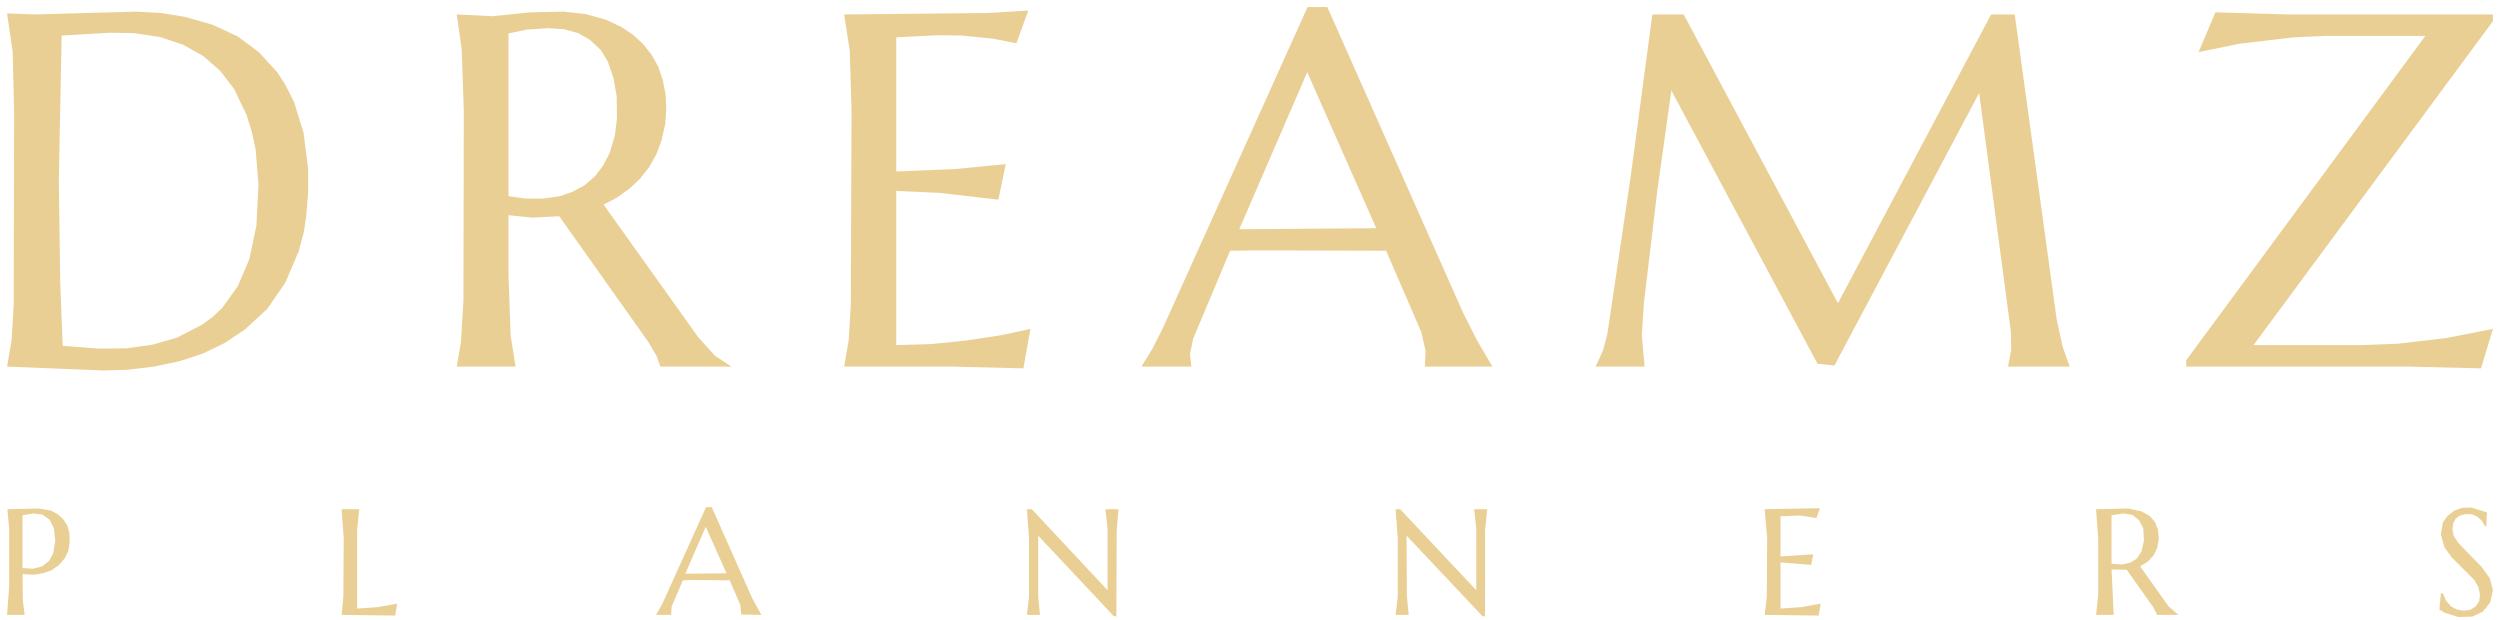
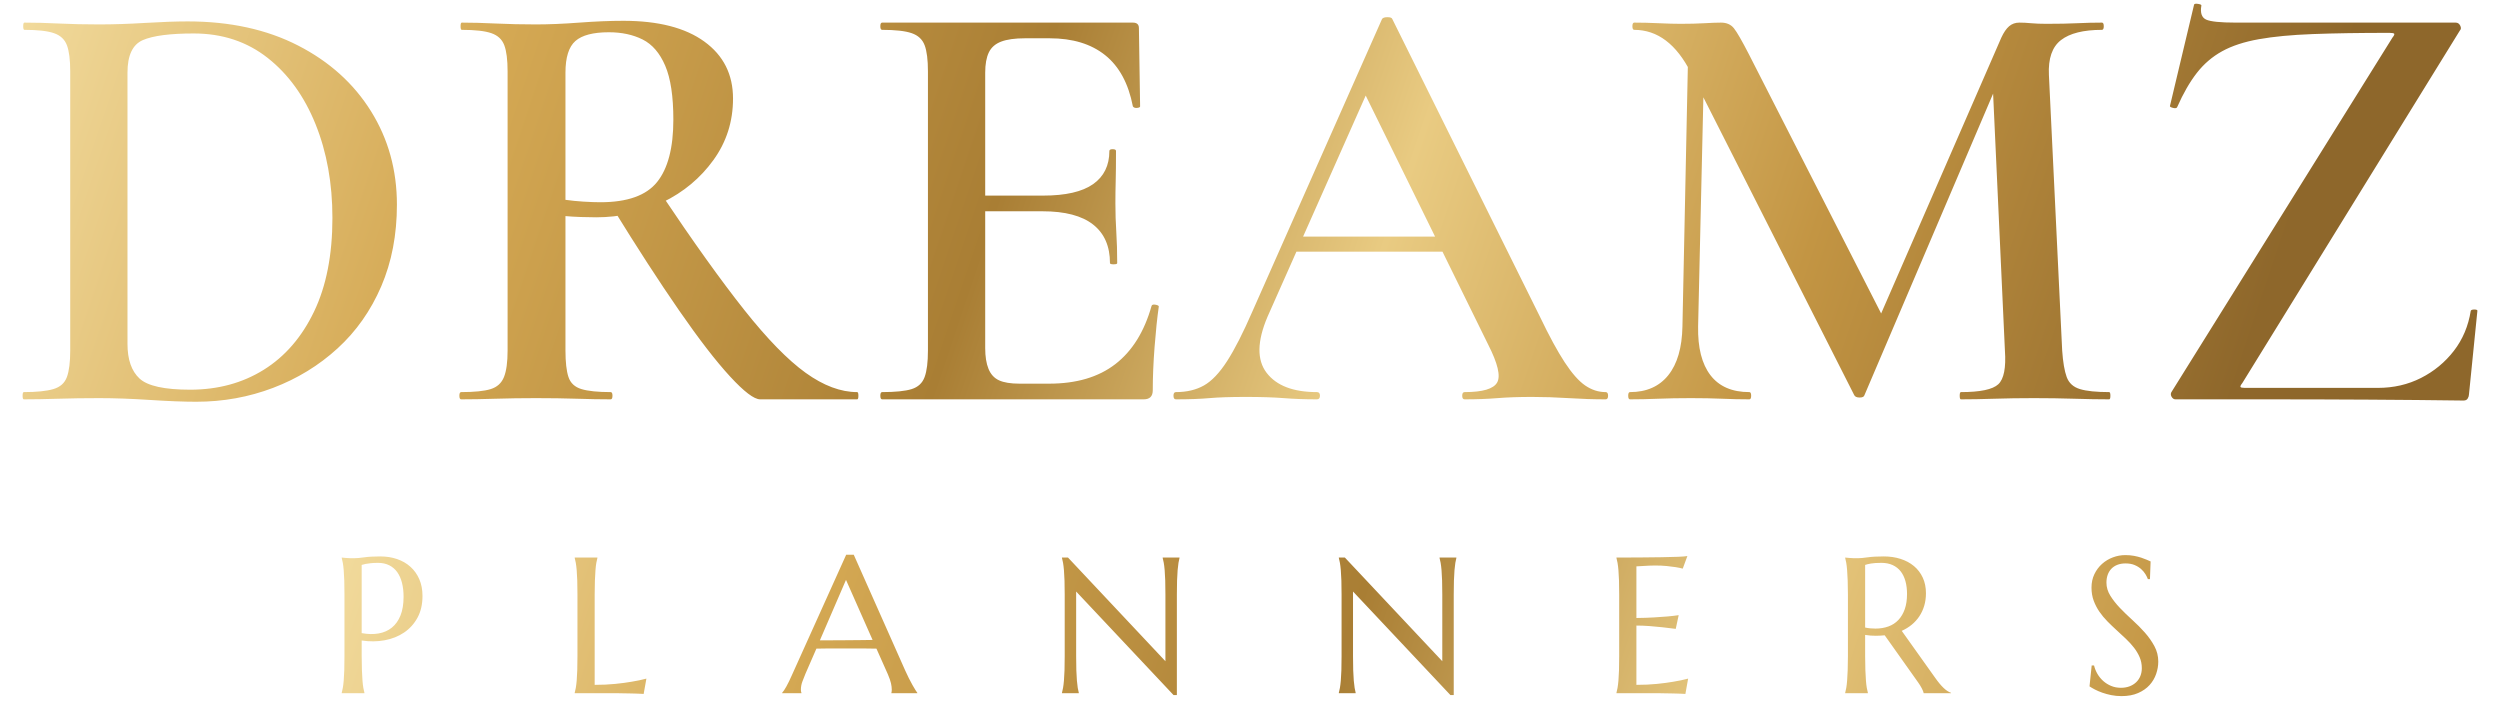
- <svg xmlns="http://www.w3.org/2000/svg" viewBox="0 0 709.9 176" width="709.9" height="176" role="img" aria-label="Dreamz Planners">
-   <path fill="#E9CF94" fill-rule="evenodd" d="M144.4 78.5L144.4 61.1L151.2 61.8L158.8 61.4L184.1 97.1L186.5 101.2L187.5 104.1L207.7 104.1L203.0 101.0L198.3 95.8L171.4 58.1L175.2 56.1L178.7 53.6L181.7 50.8L184.3 47.5L186.4 43.8L187.9 39.7L188.9 35.2L189.2 31.1L189.0 26.8L188.2 22.7L186.9 18.9L185.0 15.5L182.6 12.5L179.8 9.9L176.5 7.7L172.1 5.6L166.3 4.0L160.0 3.3L150.7 3.5L139.8 4.6L129.7 4.1L131.1 13.9L131.7 31.4L131.6 85.3L130.9 97.0L129.7 104.1L146.4 104.1L145.0 95.3ZM149.3 56.4L144.4 55.7L144.4 9.5L149.6 8.4L155.7 8.0L160.2 8.3L164.2 9.4L167.5 11.3L170.6 14.2L172.6 17.5L174.2 22.1L175.1 27.3L175.2 33.6L174.6 38.5L173.1 43.5L171.2 47.1L168.9 50.1L166.0 52.6L162.7 54.4L159.0 55.7L154.2 56.4ZM239.7 4.1L241.3 14.4L241.8 31.4L241.6 86.5L241.0 96.6L239.7 104.1L270.3 104.1L290.6 104.6L292.6 93.4L284.2 95.2L274.3 96.7L264.5 97.7L254.5 98.0L254.5 54.2L267.1 54.8L283.5 56.7L285.6 46.6L271.3 48.0L254.5 48.7L254.5 10.6L266.2 10.0L273.3 10.1L282.1 11.0L288.6 12.3L292.0 3.0L280.4 3.7ZM2.0 3.8L3.6 14.7L4.0 31.4L3.9 86.5L3.3 96.6L2.0 104.1L29.6 105.2L36.2 105.0L43.7 104.1L50.9 102.6L57.6 100.4L63.8 97.4L69.5 93.6L75.9 87.7L81.0 80.3L84.8 71.4L86.3 65.8L87.0 61.0L87.5 54.5L87.5 48.0L86.2 37.7L83.5 29.0L81.0 24.0L78.8 20.6L73.5 14.8L67.4 10.3L60.3 7.0L52.6 4.8L45.8 3.7L38.7 3.3L9.9 4.1ZM17.5 10.1L31.1 9.3L38.0 9.4L45.4 10.5L52.0 12.7L57.7 15.9L62.5 20.1L66.5 25.3L70.0 32.6L71.5 37.4L72.6 42.5L73.4 52.4L72.8 64.1L70.8 73.6L67.5 81.3L63.2 87.3L60.4 90.0L57.4 92.2L50.2 95.9L43.2 97.9L36.0 98.9L28.1 99.0L17.8 98.2L17.1 80.1L16.7 51.4ZM210.5 174.5L216.2 174.6L213.7 170.1L202.1 144.0L200.5 144.0L188.1 171.4L186.3 174.6L190.6 174.6L190.7 172.3L193.9 164.8L196.2 164.7L207.2 164.8L210.2 171.7ZM206.3 162.8L194.6 162.9L200.4 149.6ZM2.1 144.6L2.6 150.1L2.6 166.7L2.0 174.6L7.0 174.6L6.5 170.6L6.4 163.0L9.4 163.2L12.2 162.8L14.7 161.9L16.8 160.4L18.4 158.5L19.4 156.4L19.8 153.9L19.7 151.4L19.2 149.4L18.0 147.5L16.5 146.1L14.5 145.0L11.1 144.4ZM6.4 161.3L6.4 146.3L9.5 145.8L12.0 146.1L14.1 147.6L15.3 150.0L15.7 153.6L15.1 157.2L13.9 159.3L12.0 160.8L9.4 161.5ZM101.4 172.8L101.4 150.7L102.0 144.6L97.0 144.6L97.6 152.8L97.5 169.4L97.0 174.6L112.2 174.8L112.8 171.4L107.3 172.4ZM293.0 144.6L291.6 144.6L292.2 152.8L292.2 169.4L291.6 174.6L295.3 174.6L294.8 169.2L294.8 152.1L316.3 175.0L317.0 175.0L317.1 150.7L317.6 144.6L313.9 144.6L314.5 150.1L314.5 167.6ZM404.8 99.6L404.6 104.1L423.8 104.1L419.5 96.8L415.5 88.9L376.9 2.0L371.3 2.0L330.1 93.4L327.2 99.1L324.1 104.1L338.3 104.1L337.9 100.6L338.8 96.2L349.3 71.2L357.1 71.1L393.6 71.2L403.6 94.3ZM390.8 64.8L351.9 65.1L371.2 20.5ZM455.2 99.5L453.1 104.1L467.0 104.1L466.2 95.2L466.8 86.1L470.6 54.2L474.6 25.7L516.1 103.3L520.9 103.8L562.0 26.4L571.0 94.1L571.1 99.4L570.2 104.1L587.7 104.1L585.7 98.4L584.0 90.6L572.1 4.1L565.4 4.1L521.9 86.1L478.1 4.1L469.2 4.1L463.0 50.5L456.4 95.0ZM639.9 98.0L707.9 6.0L707.9 4.1L649.6 4.1L629.1 3.5L624.3 14.8L636.0 12.4L651.4 10.6L660.1 10.2L688.7 10.2L620.8 102.3L620.8 104.1L684.0 104.1L704.5 104.6L707.9 93.4L694.6 96.0L680.8 97.6L670.9 98.0ZM600.2 174.6L599.6 161.7L603.9 161.8L611.5 172.5L612.5 174.6L618.6 174.6L615.8 172.2L607.7 160.8L609.9 159.5L611.6 157.6L612.6 155.5L613.0 152.9L612.8 150.4L611.9 148.2L610.4 146.5L608.1 145.2L604.3 144.4L595.2 144.6L595.8 152.8L595.8 169.0L595.2 174.6ZM599.6 160.1L599.6 146.3L603.0 145.8L605.5 146.2L607.4 147.7L608.6 150.0L608.8 153.5L608.1 156.6L606.8 158.6L604.9 159.8L602.5 160.3ZM501.1 144.6L501.8 152.8L501.7 169.4L501.1 174.6L516.4 174.8L517.0 171.4L511.5 172.4L505.6 172.8L505.6 159.7L514.3 160.4L514.9 157.4L505.6 158.0L505.6 146.6L511.2 146.4L515.8 147.1L516.8 144.3ZM706.0 149.4L706.2 145.5L701.6 144.1L699.2 144.2L696.9 145.0L695.0 146.5L693.7 148.3L693.1 151.7L694.1 155.4L696.2 158.3L702.6 164.7L703.8 166.8L704.2 168.9L704.0 170.7L703.0 172.2L701.4 173.2L699.4 173.4L697.7 173.1L696.0 172.2L694.6 170.6L693.7 168.5L693.1 168.5L692.7 173.1L694.2 174.0L698.1 175.2L702.0 175.1L705.0 173.7L707.1 171.1L707.9 167.6L707.0 164.2L704.7 161.0L698.1 154.2L696.8 152.3L696.4 150.4L696.6 148.7L697.3 147.3L698.5 146.4L700.1 146.0L701.8 146.0L703.3 146.6L704.7 147.8L705.6 149.4ZM397.6 144.6L396.3 144.6L396.9 152.8L396.9 169.4L396.3 174.6L400.0 174.6L399.5 169.2L399.4 152.1L421.0 175.0L421.7 175.0L421.7 150.7L422.3 144.6L418.6 144.6L419.2 150.1L419.2 167.6Z" />
+ <svg xmlns="http://www.w3.org/2000/svg" viewBox="-6 -6 663.62 190" width="663.6" height="190" role="img" aria-label="Dreamz Planners">
+   <defs>
+     <linearGradient id="dpFoil" gradientUnits="userSpaceOnUse" x1="-6" y1="-6" x2="558.077" y2="184.0">
+       <stop offset="0" stop-color="#F3DDA0" />
+       <stop offset=".22" stop-color="#D4A853" />
+       <stop offset=".45" stop-color="#A97E34" />
+       <stop offset=".62" stop-color="#E9CB82" />
+       <stop offset=".8" stop-color="#C39543" />
+       <stop offset="1" stop-color="#8E672B" />
+     </linearGradient>
+   </defs>
+   <g fill="url(#dpFoil)" transform="translate(0.00 0.00)">
+     <path d="M46.08 100.64Q41.12 100.64 33.76 100.16Q26.4 99.68 20.32 99.68Q14.56 99.68 9.44 99.84Q4.32 100.0 0.32 100.0Q0.0 100.0 0.0 99.04Q0.0 98.08 0.32 98.08Q5.44 98.08 8.16 97.28Q10.88 96.48 11.76 94.08Q12.64 91.68 12.64 87.04V12.96Q12.64 8.32 11.76 6Q10.88 3.68 8.32 2.8Q5.76 1.92 0.48 1.92Q0.16 1.92 0.16 0.96Q0.16 0.0 0.48 0.0Q4.64 0.0 9.6 0.24Q14.56 0.48 20.32 0.48Q25.92 0.48 32.56 0.08Q39.2 -0.32 43.84 -0.32Q60.64 -0.32 73.12 6.08Q85.6 12.48 92.48 23.52Q99.36 34.56 99.36 48.32Q99.36 60.32 95.2 70.0Q91.04 79.68 83.6 86.48Q76.16 93.28 66.48 96.96Q56.8 100.64 46.08 100.64ZM44.48 97.44Q55.52 97.44 64.0 92.16Q72.48 86.88 77.36 76.72Q82.24 66.56 82.24 51.84Q82.24 38.08 77.76 26.96Q73.28 15.84 65.04 9.36Q56.8 2.88 45.44 2.88Q36 2.88 31.92 4.64Q27.84 6.4 27.84 13.28V85.28Q27.84 91.52 31.04 94.48Q34.24 97.44 44.48 97.44ZM195.78 100.0Q193.38 100.0 187.78 93.92Q182.18 87.84 174.26 76.4Q166.34 64.96 156.58 49.12L169.38 45.28Q182.34 64.64 191.54 76.24Q200.74 87.84 207.86 92.96Q214.98 98.08 221.54 98.08Q221.86 98.08 221.86 99.04Q221.86 100.0 221.54 100.0Q211.46 100.0 205.14 100.0Q198.82 100.0 195.78 100.0ZM159.46 -0.48Q173.38 -0.48 180.98 5.04Q188.58 10.56 188.58 20.16Q188.58 29.28 183.38 36.48Q178.18 43.68 169.94 47.68Q161.7 51.68 152.26 51.68Q150.34 51.68 148.1 51.6Q145.86 51.52 144.1 51.36V87.04Q144.1 91.68 144.9 94.08Q145.7 96.48 148.34 97.28Q150.98 98.08 156.1 98.08Q156.58 98.08 156.58 99.04Q156.58 100.0 156.1 100.0Q152.1 100.0 147.14 99.84Q142.18 99.68 136.26 99.68Q130.66 99.68 125.54 99.84Q120.42 100.0 116.42 100.0Q115.94 100.0 115.94 99.04Q115.94 98.08 116.42 98.08Q121.7 98.08 124.26 97.28Q126.82 96.48 127.78 94.08Q128.74 91.68 128.74 87.04V12.96Q128.74 8.32 127.86 6Q126.98 3.68 124.42 2.8Q121.86 1.92 116.58 1.92Q116.26 1.92 116.26 0.96Q116.26 0.0 116.58 0.0Q120.58 0.0 125.62 0.24Q130.66 0.48 136.26 0.48Q141.38 0.48 147.78 0.0Q154.18 -0.48 159.46 -0.48ZM172.74 25.76Q172.74 16.48 170.58 11.44Q168.42 6.4 164.58 4.48Q160.74 2.56 155.62 2.56Q149.38 2.56 146.74 4.88Q144.1 7.2 144.1 13.28V47.04Q146.34 47.36 148.9 47.52Q151.46 47.68 153.38 47.68Q164.1 47.68 168.42 42.32Q172.74 36.96 172.74 25.76ZM297.6 100.0H228.16Q227.68 100.0 227.68 99.04Q227.68 98.08 228.16 98.08Q233.44 98.08 236.0 97.28Q238.56 96.48 239.44 94.08Q240.32 91.68 240.32 87.04V12.96Q240.32 8.32 239.44 6Q238.56 3.68 236.0 2.8Q233.44 1.92 228.16 1.92Q227.68 1.92 227.68 0.96Q227.68 0.0 228.16 0.0H294.72Q296.32 0.0 296.32 1.44L296.64 22.24Q296.64 22.56 295.84 22.64Q295.04 22.72 294.72 22.24Q292.96 13.12 287.36 8.64Q281.76 4.16 272.64 4.16H266.08Q262.08 4.16 259.76 5.04Q257.44 5.92 256.48 7.92Q255.52 9.92 255.52 13.28V86.4Q255.52 89.76 256.4 91.92Q257.28 94.08 259.2 94.96Q261.12 95.84 264.64 95.84H272.48Q283.36 95.84 290.08 90.64Q296.8 85.44 299.68 75.2Q299.84 74.72 300.72 74.88Q301.6 75.04 301.6 75.36Q300.96 79.84 300.48 86.08Q300.0 92.32 300.0 97.6Q300.0 100.0 297.6 100.0ZM288.64 63.84Q288.64 57.12 284.16 53.6Q279.68 50.08 270.72 50.08H248.32V45.92H270.88Q279.84 45.92 284.16 42.88Q288.48 39.84 288.48 34.08Q288.48 33.6 289.36 33.6Q290.24 33.6 290.24 34.08Q290.24 39.2 290.16 42.08Q290.08 44.96 290.08 48.0Q290.08 51.84 290.32 55.6Q290.56 59.36 290.56 63.84Q290.56 64.16 289.6 64.16Q288.64 64.16 288.64 63.84ZM335.1 60.8 337.18 56.8H381.98L383.1 60.8ZM420.22 98.08Q420.86 98.08 420.86 99.04Q420.86 100.0 420.22 100.0Q415.42 100.0 410.38 99.68Q405.34 99.36 400.7 99.36Q395.42 99.36 391.5 99.68Q387.58 100.0 382.78 100.0Q382.14 100.0 382.14 99.04Q382.14 98.08 382.78 98.08Q389.98 98.08 391.42 95.52Q392.86 92.96 389.02 85.44L355.58 17.44L362.14 6.72L330.46 78.08Q326.3 87.84 330.22 92.96Q334.14 98.08 343.58 98.08Q344.38 98.08 344.38 99.04Q344.38 100.0 343.58 100.0Q338.78 100.0 334.78 99.68Q330.78 99.36 324.7 99.36Q318.62 99.36 315.02 99.68Q311.42 100.0 306.14 100.0Q305.5 100.0 305.5 99.04Q305.5 98.08 306.14 98.08Q310.46 98.08 313.58 96.32Q316.7 94.56 319.74 89.84Q322.78 85.12 326.46 76.64L360.86 -0.96Q361.18 -1.44 362.3 -1.44Q363.42 -1.44 363.58 -0.96L402.78 78.08Q406.46 85.76 409.34 90.16Q412.22 94.56 414.78 96.32Q417.34 98.08 420.22 98.08ZM440.6 80.64 442.2 3.68 446.52 4.0 444.76 80.64Q444.6 89.12 448.04 93.6Q451.48 98.08 458.36 98.08Q458.84 98.08 458.84 99.04Q458.84 100.0 458.36 100.0Q454.84 100.0 451.16 99.84Q447.48 99.68 442.84 99.68Q438.04 99.68 434.12 99.84Q430.2 100.0 426.68 100.0Q426.2 100.0 426.2 99.04Q426.2 98.08 426.68 98.08Q433.24 98.08 436.84 93.6Q440.44 89.12 440.6 80.64ZM553.88 98.08Q554.2 98.08 554.2 99.04Q554.2 100.0 553.88 100.0Q549.72 100.0 544.6 99.84Q539.48 99.68 533.88 99.68Q528.28 99.68 523.4 99.84Q518.52 100.0 514.52 100.0Q514.2 100.0 514.2 99.04Q514.2 98.08 514.52 98.08Q522.2 98.08 524.44 96.0Q526.68 93.92 526.2 87.04L522.84 13.92L529.88 2.88L488.92 98.88Q488.76 99.52 487.64 99.52Q486.52 99.52 486.2 98.88L442.84 13.28Q437.08 1.92 427.8 1.92Q427.32 1.92 427.32 0.96Q427.32 0.0 427.8 0.0Q430.84 0.0 434.28 0.16Q437.72 0.32 440.12 0.32Q443.64 0.32 446.44 0.16Q449.24 0.0 450.84 0.0Q453.08 0.0 454.28 1.52Q455.48 3.04 458.2 8.32L494.2 78.88L487.32 91.04L525.24 4.0Q526.2 1.92 527.32 0.96Q528.44 0.0 530.04 0.0Q531.48 0.0 533.16 0.16Q534.84 0.32 537.24 0.32Q542.04 0.32 545.4 0.16Q548.76 0.0 551.96 0.0Q552.44 0.0 552.44 0.96Q552.44 1.92 551.96 1.92Q544.6 1.92 541.08 4.64Q537.56 7.36 537.88 13.92L541.4 87.04Q541.72 91.68 542.6 94.08Q543.48 96.48 546.12 97.28Q548.76 98.08 553.88 98.08ZM570.5 97.92 629.06 4.0Q629.7 3.2 629.54 2.96Q629.38 2.72 628.26 2.72Q616.42 2.72 607.94 3.04Q599.46 3.36 593.62 4.4Q587.78 5.44 583.86 7.6Q579.94 9.76 577.14 13.36Q574.34 16.96 571.94 22.4Q571.78 22.88 570.82 22.64Q569.86 22.4 570.02 22.08L576.42 -4.8Q576.58 -5.12 577.54 -4.96Q578.5 -4.8 578.34 -4.48Q577.86 -1.6 579.62 -0.8Q581.38 0.0 587.46 0.0Q597.06 0.0 610.98 0.0Q624.9 0.0 645.86 0.0Q646.66 0.0 647.06 0.8Q647.46 1.6 646.98 2.08L589.22 95.68Q588.58 96.48 588.74 96.72Q588.9 96.96 589.86 96.96Q601.38 96.96 610.5 96.96Q619.62 96.96 625.22 96.96Q631.46 96.96 636.66 94.32Q641.86 91.68 645.38 87.12Q648.9 82.56 649.86 76.48Q650.02 76.16 650.82 76.16Q651.62 76.16 651.62 76.48L649.38 98.72Q649.38 99.2 649.06 99.76Q648.74 100.32 647.94 100.32Q636.1 100.16 622.9 100.08Q609.7 100.0 596.5 100.0Q583.3 100.0 571.46 100.0Q570.82 100.0 570.42 99.28Q570.02 98.56 570.5 97.92Z" />
+     <path transform="translate(84.71 142.00)" d="M5.297 20.059Q7.757 20.51 9.803 20.146Q11.849 19.782 13.318 18.59Q14.787 17.397 15.603 15.364Q16.418 13.331 16.418 10.393Q16.418 8.36 15.992 6.69Q15.565 5.021 14.724 3.854Q13.883 2.686 12.603 2.046Q11.322 1.406 9.615 1.406Q8.536 1.406 7.732 1.494Q6.929 1.582 6.377 1.682Q5.724 1.808 5.297 1.958ZM0.0 0.0Q0.502 0.05 1.054 0.1Q1.531 0.151 2.121 0.163Q2.711 0.176 3.339 0.176Q4.318 0.176 5.987 -0.063Q7.657 -0.301 10.243 -0.301Q12.653 -0.301 14.699 0.402Q16.745 1.105 18.251 2.46Q19.757 3.816 20.598 5.762Q21.439 7.707 21.439 10.192Q21.439 13.531 20.109 15.967Q18.778 18.402 16.544 19.908Q14.31 21.414 11.397 21.954Q8.485 22.494 5.297 22.017V26.184Q5.297 28.318 5.36 29.912Q5.423 31.506 5.51 32.661Q5.598 33.816 5.736 34.594Q5.874 35.372 6.025 35.9V36.0H0.0V35.9Q0.151 35.372 0.289 34.594Q0.427 33.816 0.527 32.661Q0.628 31.506 0.678 29.912Q0.728 28.318 0.728 26.184V9.841Q0.728 7.707 0.678 6.113Q0.628 4.519 0.527 3.351Q0.427 2.184 0.289 1.406Q0.151 0.628 0.0 0.1ZM67.143 33.791Q70.105 33.791 72.59 33.54Q75.076 33.289 76.933 32.962Q79.092 32.611 80.875 32.134L80.147 36.201Q79.845 36.176 79.243 36.151Q78.64 36.126 77.9 36.1Q77.159 36.075 76.343 36.063Q75.528 36.05 74.799 36.038Q74.071 36.025 73.507 36.013Q72.942 36.0 72.691 36.0H61.845V35.9Q61.996 35.372 62.134 34.594Q62.272 33.816 62.373 32.661Q62.473 31.506 62.523 29.912Q62.574 28.318 62.574 26.184V9.841Q62.574 7.707 62.523 6.113Q62.473 4.519 62.373 3.351Q62.272 2.184 62.134 1.406Q61.996 0.628 61.845 0.1V0.0H67.871V0.1Q67.72 0.628 67.582 1.406Q67.444 2.184 67.356 3.351Q67.268 4.519 67.205 6.113Q67.143 7.707 67.143 9.841ZM145.909 36.0V35.9Q145.959 35.774 145.984 35.523Q146.009 35.272 146.009 35.071Q146.009 34.293 145.796 33.351Q145.582 32.41 144.98 31.004L141.942 24.176Q140.536 24.126 138.201 24.126Q135.867 24.126 133.155 24.126Q131.172 24.126 129.327 24.126Q127.482 24.126 126.001 24.176L123.114 30.803Q122.737 31.732 122.31 32.837Q121.883 33.941 121.883 35.071Q121.883 35.397 121.934 35.611Q121.984 35.824 122.034 35.9V36.0H116.913V35.9Q117.365 35.423 118.042 34.205Q118.72 32.987 119.524 31.155L133.909 -0.753H135.917L149.549 29.925Q150.026 31.004 150.54 32.021Q151.055 33.038 151.507 33.841Q151.959 34.644 152.31 35.197Q152.662 35.749 152.787 35.9V36.0ZM129.641 21.967Q131.097 21.967 132.628 21.954Q134.16 21.941 135.628 21.929Q137.097 21.916 138.452 21.904Q139.808 21.891 140.913 21.866L133.858 5.925L126.929 21.967ZM192.792 0.0 218.649 27.515V9.841Q218.649 7.707 218.599 6.113Q218.549 4.519 218.449 3.351Q218.348 2.184 218.21 1.406Q218.072 0.628 217.921 0.1V0.0H222.39V0.1Q222.239 0.628 222.114 1.406Q221.988 2.184 221.888 3.351Q221.788 4.519 221.737 6.113Q221.687 7.707 221.687 9.841V36.502H220.808L194.951 9.013V26.184Q194.951 28.318 195.001 29.912Q195.051 31.506 195.152 32.661Q195.252 33.816 195.377 34.594Q195.503 35.372 195.654 35.9V36.0H191.185V35.9Q191.336 35.372 191.474 34.594Q191.612 33.816 191.712 32.661Q191.813 31.506 191.863 29.912Q191.913 28.318 191.913 26.184V9.841Q191.913 7.707 191.863 6.113Q191.813 4.519 191.712 3.351Q191.612 2.184 191.474 1.406Q191.336 0.628 191.185 0.1V0.0ZM266.286 0.0 292.143 27.515V9.841Q292.143 7.707 292.093 6.113Q292.043 4.519 291.943 3.351Q291.842 2.184 291.704 1.406Q291.566 0.628 291.415 0.1V0.0H295.884V0.1Q295.733 0.628 295.608 1.406Q295.482 2.184 295.382 3.351Q295.282 4.519 295.231 6.113Q295.181 7.707 295.181 9.841V36.502H294.302L268.445 9.013V26.184Q268.445 28.318 268.495 29.912Q268.545 31.506 268.646 32.661Q268.746 33.816 268.872 34.594Q268.997 35.372 269.148 35.9V36.0H264.679V35.9Q264.83 35.372 264.968 34.594Q265.106 33.816 265.206 32.661Q265.307 31.506 265.357 29.912Q265.407 28.318 265.407 26.184V9.841Q265.407 7.707 265.357 6.113Q265.307 4.519 265.206 3.351Q265.106 2.184 264.968 1.406Q264.83 0.628 264.679 0.1V0.0ZM338.374 0.0Q341.512 0.0 344.612 -0.025Q347.713 -0.05 350.299 -0.088Q352.884 -0.126 354.717 -0.201Q356.55 -0.276 357.202 -0.402L355.972 2.937Q355.144 2.711 354.039 2.536Q353.085 2.385 351.717 2.247Q350.349 2.109 348.566 2.109Q347.964 2.109 347.123 2.146Q346.282 2.184 345.504 2.234Q344.6 2.285 343.671 2.335V16.042Q346.257 16.017 348.34 15.891Q350.424 15.766 351.88 15.64Q353.587 15.49 354.893 15.289L354.115 18.929Q352.382 18.703 350.575 18.502Q349.018 18.326 347.186 18.188Q345.353 18.05 343.671 18.05V33.791Q346.633 33.791 349.119 33.54Q351.604 33.289 353.462 32.962Q355.621 32.611 357.403 32.134L356.675 36.201Q356.374 36.176 355.771 36.151Q355.169 36.126 354.428 36.1Q353.688 36.075 352.872 36.063Q352.056 36.05 351.328 36.038Q350.6 36.025 350.035 36.013Q349.47 36.0 349.219 36.0H338.374V35.9Q338.525 35.372 338.663 34.594Q338.801 33.816 338.901 32.661Q339.002 31.506 339.052 29.912Q339.102 28.318 339.102 26.184V9.841Q339.102 7.707 339.052 6.113Q339.002 4.519 338.901 3.351Q338.801 2.184 338.663 1.406Q338.525 0.628 338.374 0.1V0.0ZM404.387 26.184Q404.387 28.318 404.45 29.912Q404.512 31.506 404.6 32.661Q404.688 33.816 404.826 34.594Q404.964 35.372 405.115 35.9V36.0H399.09V35.9Q399.24 35.372 399.378 34.594Q399.516 33.816 399.604 32.661Q399.692 31.506 399.755 29.925Q399.818 28.343 399.818 26.184V9.841Q399.818 7.707 399.755 6.113Q399.692 4.519 399.604 3.364Q399.516 2.209 399.378 1.418Q399.24 0.628 399.09 0.1V0.0L400.144 0.1Q400.621 0.151 401.211 0.163Q401.801 0.176 402.429 0.176Q403.408 0.176 405.077 -0.063Q406.747 -0.301 409.332 -0.301Q411.742 -0.301 413.788 0.351Q415.834 1.004 417.341 2.259Q418.847 3.515 419.688 5.335Q420.529 7.155 420.529 9.464Q420.529 11.272 420.065 12.816Q419.6 14.36 418.759 15.615Q417.918 16.87 416.738 17.837Q415.558 18.803 414.102 19.456L422.914 31.833Q423.567 32.762 424.132 33.439Q424.696 34.117 425.211 34.607Q425.726 35.096 426.203 35.41Q426.68 35.724 427.182 35.9V36.0H419.927Q419.851 35.523 419.437 34.732Q419.023 33.941 418.47 33.163L409.583 20.636Q409.006 20.686 408.429 20.724Q407.851 20.762 407.249 20.762Q406.546 20.762 405.83 20.711Q405.115 20.661 404.387 20.536ZM404.387 18.577Q405.065 18.728 405.768 18.791Q406.47 18.854 407.123 18.854Q409.006 18.854 410.563 18.289Q412.119 17.724 413.211 16.569Q414.303 15.414 414.906 13.695Q415.508 11.975 415.508 9.665Q415.508 7.782 415.081 6.251Q414.655 4.72 413.814 3.653Q412.973 2.586 411.692 1.996Q410.412 1.406 408.705 1.406Q406.973 1.406 405.943 1.582Q404.914 1.757 404.387 1.958ZM479.99 5.724H479.437Q479.236 5.146 478.797 4.418Q478.358 3.69 477.642 3.05Q476.927 2.41 475.91 1.983Q474.893 1.556 473.513 1.556Q472.282 1.556 471.329 1.933Q470.375 2.31 469.734 2.987Q469.094 3.665 468.768 4.594Q468.441 5.523 468.441 6.653Q468.441 8.46 469.458 10.105Q470.475 11.749 472.006 13.356Q473.538 14.962 475.32 16.569Q477.103 18.176 478.634 19.908Q480.165 21.64 481.182 23.536Q482.199 25.431 482.199 27.615Q482.199 29.247 481.634 30.891Q481.069 32.536 479.889 33.841Q478.709 35.146 476.852 35.962Q474.994 36.778 472.433 36.778Q471.002 36.778 469.709 36.515Q468.416 36.251 467.324 35.862Q466.232 35.473 465.366 35.021Q464.5 34.569 463.948 34.192L464.525 28.644H465.153Q465.429 29.824 466.057 30.891Q466.684 31.958 467.6 32.774Q468.517 33.59 469.697 34.079Q470.877 34.569 472.282 34.569Q473.563 34.569 474.58 34.18Q475.596 33.791 476.324 33.1Q477.052 32.41 477.441 31.456Q477.831 30.502 477.831 29.372Q477.831 27.791 477.253 26.448Q476.676 25.105 475.734 23.9Q474.793 22.695 473.6 21.565Q472.408 20.435 471.153 19.293Q469.898 18.151 468.705 16.946Q467.513 15.741 466.571 14.372Q465.63 13.004 465.052 11.435Q464.475 9.866 464.475 7.983Q464.475 6.0 465.241 4.406Q466.006 2.812 467.274 1.682Q468.542 0.552 470.149 -0.05Q471.755 -0.653 473.462 -0.653Q474.718 -0.653 475.772 -0.452Q476.826 -0.251 477.667 0.025Q478.508 0.301 479.136 0.577Q479.764 0.854 480.165 1.029Z" />
+   </g>
</svg>
